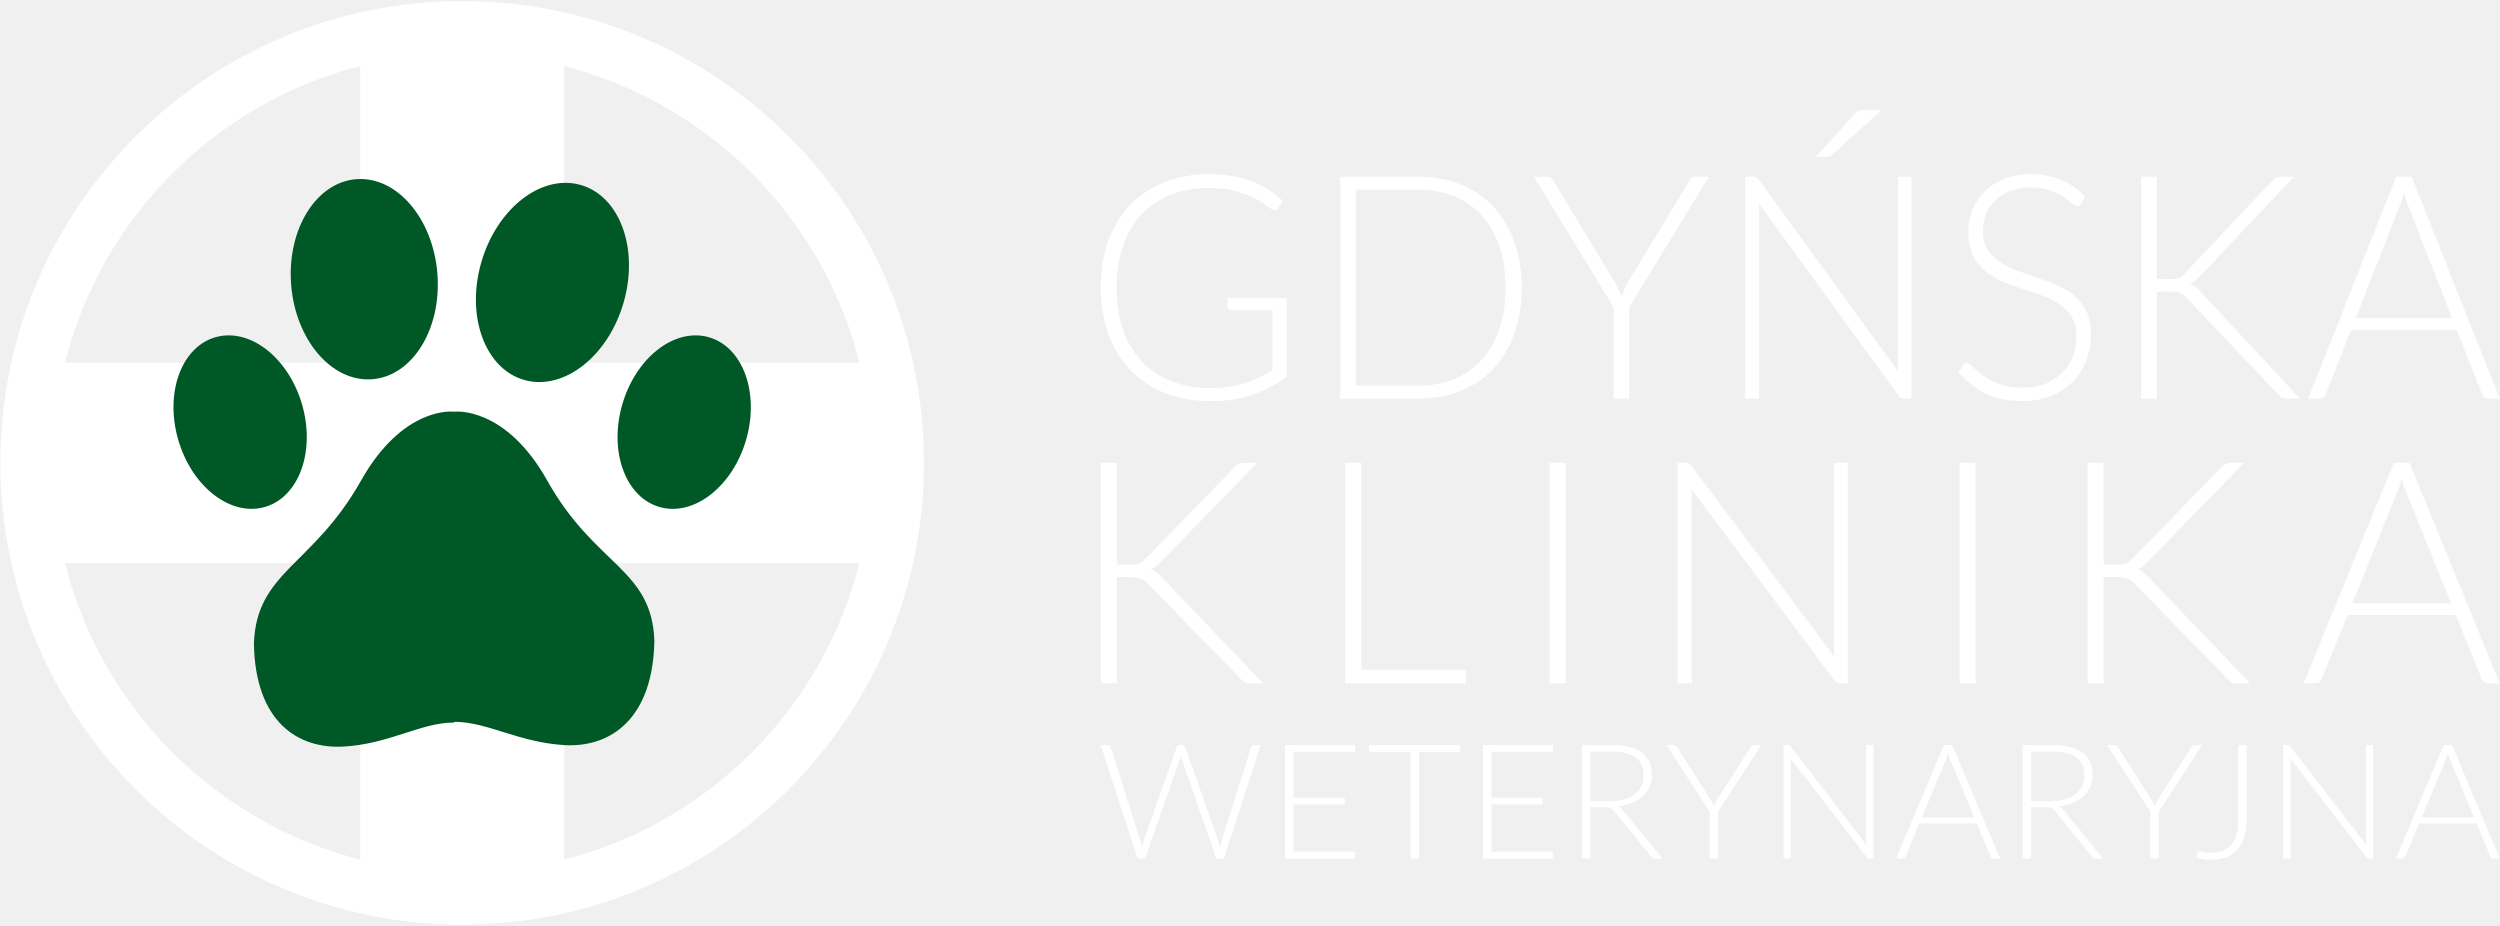
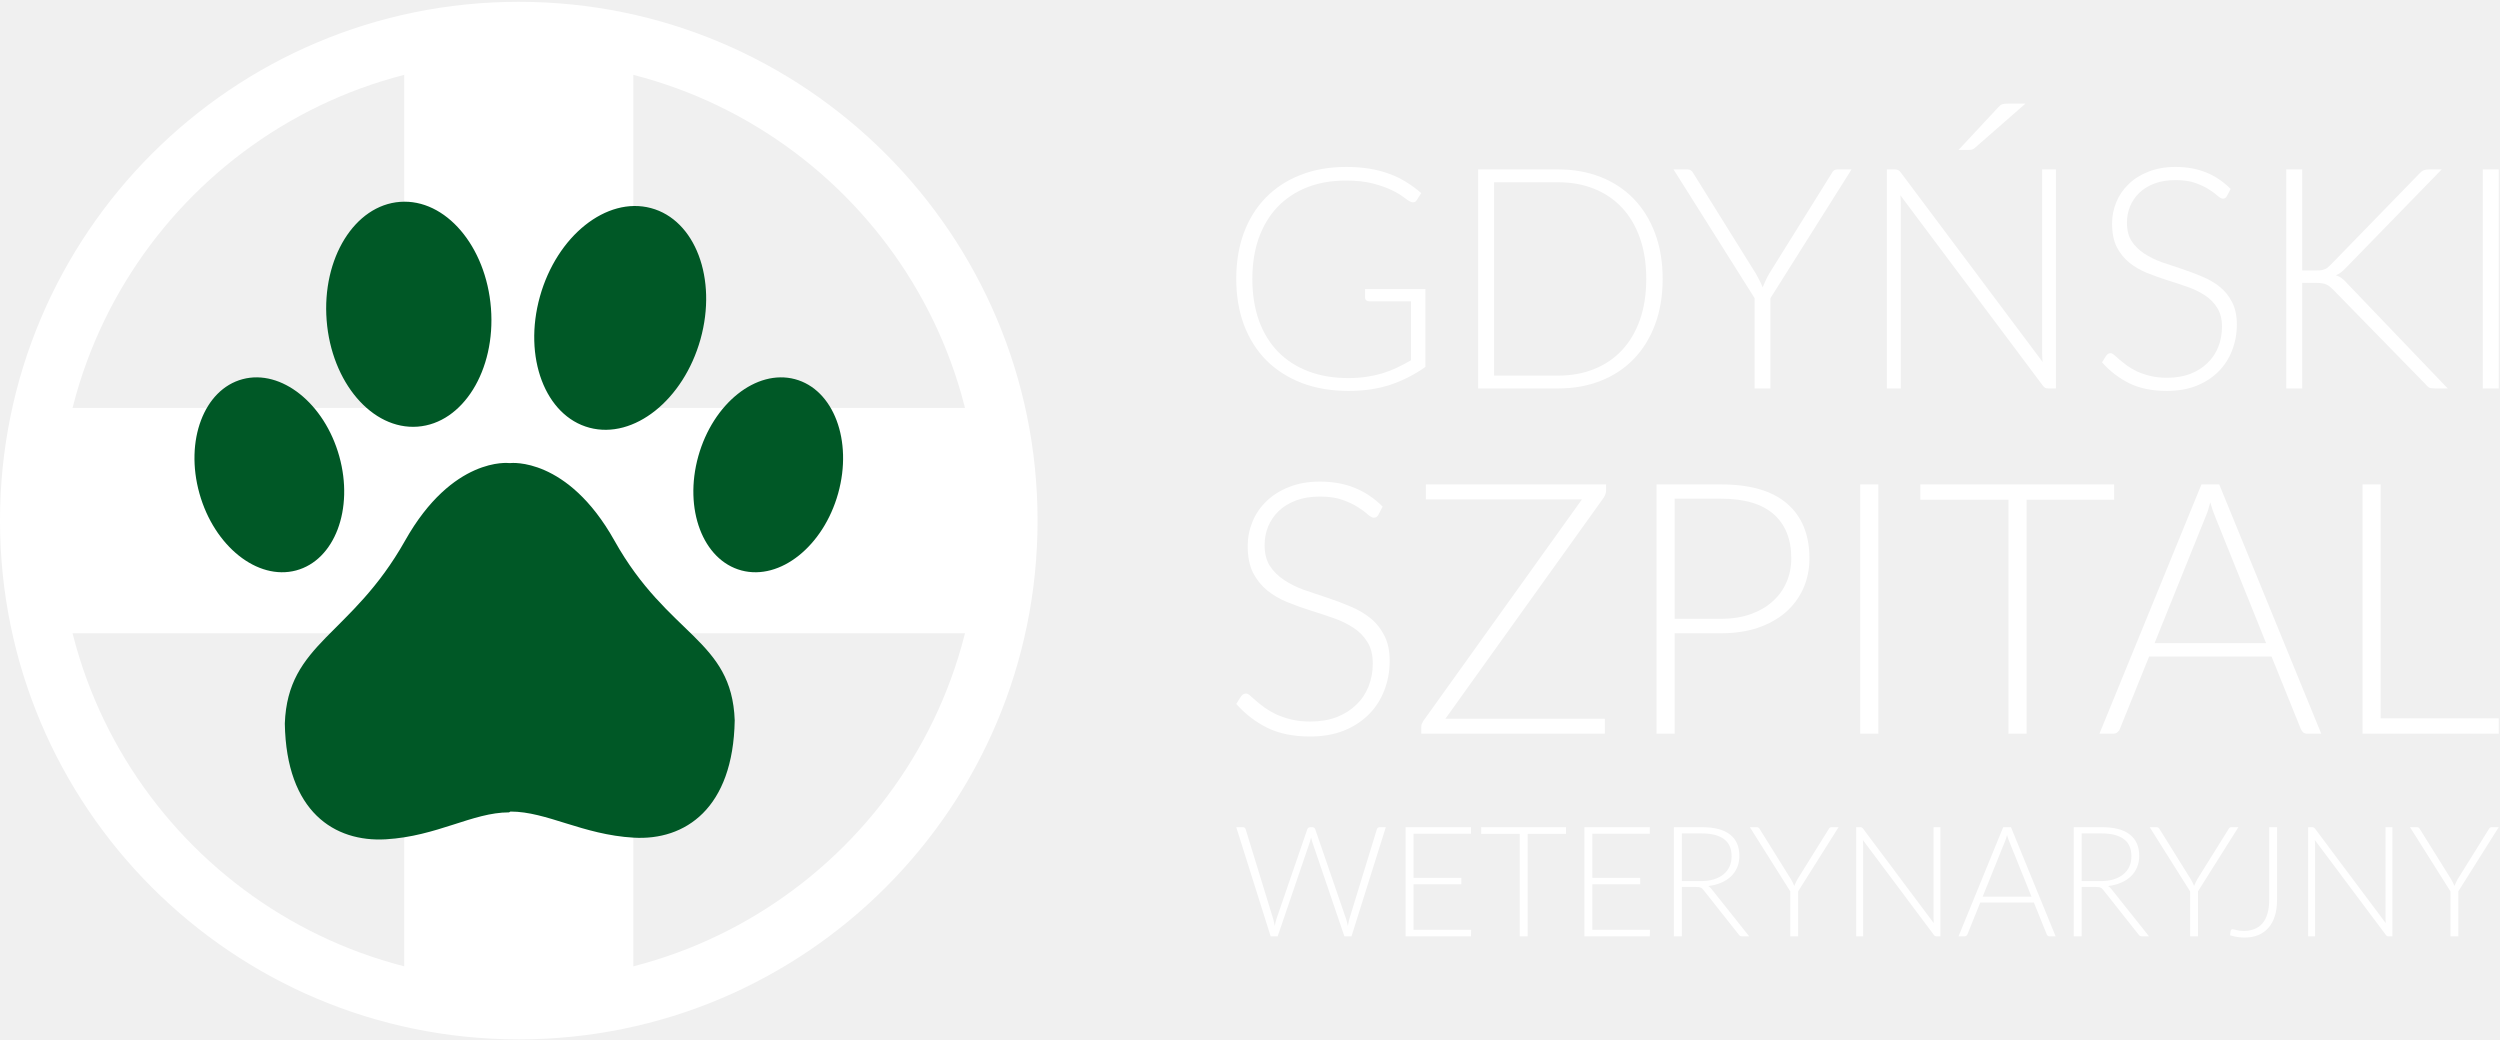
- <svg xmlns="http://www.w3.org/2000/svg" width="1456" height="539" viewBox="0 0 1456 539" fill="none">
-   <path d="M749.428 173.519V219.455C743.162 224.021 736.482 227.522 729.389 229.957C722.295 232.393 714.314 233.61 705.447 233.61C695.516 233.61 686.59 232.058 678.668 228.953C670.747 225.787 663.978 221.342 658.362 215.62C652.806 209.836 648.52 202.865 645.505 194.706C642.549 186.548 641.071 177.477 641.071 167.492C641.071 157.507 642.52 148.466 645.416 140.369C648.372 132.211 652.569 125.27 658.008 119.547C663.505 113.763 670.126 109.319 677.87 106.214C685.614 103.048 694.334 101.465 704.028 101.465C708.817 101.465 713.221 101.8 717.24 102.47C721.319 103.139 725.103 104.144 728.59 105.483C732.078 106.762 735.33 108.375 738.344 110.324C741.359 112.211 744.256 114.403 747.034 116.899L744.551 120.917C743.724 122.378 742.482 122.713 740.827 121.922C739.94 121.556 738.669 120.704 737.014 119.365C735.359 118.025 733.083 116.625 730.187 115.164C727.29 113.703 723.684 112.394 719.369 111.237C715.112 110.08 709.91 109.502 703.762 109.502C695.605 109.502 688.215 110.841 681.594 113.52C675.033 116.199 669.417 120.034 664.747 125.027C660.136 130.019 656.559 136.107 654.017 143.291C651.535 150.475 650.293 158.542 650.293 167.492C650.293 176.564 651.535 184.722 654.017 191.967C656.559 199.212 660.195 205.361 664.924 210.414C669.712 215.467 675.506 219.333 682.304 222.012C689.102 224.691 696.757 226.03 705.27 226.03C708.994 226.03 712.423 225.787 715.556 225.3C718.748 224.813 721.763 224.143 724.6 223.291C727.497 222.377 730.275 221.282 732.935 220.003C735.655 218.664 738.403 217.172 741.182 215.528V180.734H717.152C716.502 180.734 715.94 180.521 715.467 180.095C715.053 179.668 714.846 179.181 714.846 178.634V173.519H749.428Z" fill="white" />
-   <path d="M886.223 167.492C886.223 177.477 884.774 186.457 881.878 194.432C878.981 202.408 874.902 209.196 869.641 214.798C864.38 220.399 858.055 224.691 850.665 227.674C843.335 230.657 835.236 232.149 826.369 232.149H780.526V102.926H826.369C835.236 102.926 843.335 104.418 850.665 107.401C858.055 110.384 864.38 114.677 869.641 120.278C874.902 125.879 878.981 132.667 881.878 140.643C884.774 148.619 886.223 157.568 886.223 167.492ZM876.824 167.492C876.824 158.481 875.612 150.445 873.188 143.383C870.764 136.32 867.336 130.354 862.902 125.483C858.468 120.613 853.148 116.899 846.941 114.342C840.734 111.785 833.877 110.506 826.369 110.506H789.659V224.569H826.369C833.877 224.569 840.734 223.291 846.941 220.734C853.148 218.177 858.468 214.463 862.902 209.592C867.336 204.722 870.764 198.755 873.188 191.693C875.612 184.63 876.824 176.564 876.824 167.492Z" fill="white" />
-   <path d="M948.84 178.907V232.149H939.796V178.907L893.332 102.926H901.312C902.14 102.926 902.82 103.139 903.352 103.566C903.884 103.931 904.327 104.479 904.682 105.209L940.594 164.57C941.362 165.97 942.072 167.34 942.722 168.679C943.372 169.958 943.934 171.236 944.407 172.515C944.88 171.236 945.412 169.958 946.003 168.679C946.594 167.34 947.274 165.97 948.042 164.57L983.954 105.209C984.25 104.54 984.664 103.992 985.196 103.566C985.787 103.139 986.496 102.926 987.324 102.926H995.304L948.84 178.907Z" fill="white" />
-   <path d="M1113.28 102.926V232.149H1109.02C1108.25 232.149 1107.6 232.027 1107.07 231.784C1106.6 231.479 1106.13 230.992 1105.65 230.323L1024.16 118.177C1024.34 120.004 1024.43 121.739 1024.43 123.383V232.149H1016.45V102.926H1020.97C1021.8 102.926 1022.42 103.048 1022.83 103.292C1023.31 103.474 1023.81 103.931 1024.34 104.662L1105.65 216.533C1105.48 214.706 1105.39 212.971 1105.39 211.327V102.926H1113.28ZM1095.81 64.114L1066.73 90.324C1066.19 90.811 1065.66 91.115 1065.13 91.237C1064.6 91.359 1063.98 91.42 1063.27 91.42H1057.5L1080.38 66.123C1081.09 65.271 1081.8 64.723 1082.51 64.479C1083.28 64.236 1084.37 64.114 1085.79 64.114H1095.81Z" fill="white" />
-   <path d="M1212.13 118.634C1211.59 119.669 1210.83 120.186 1209.82 120.186C1209.05 120.186 1208.05 119.639 1206.81 118.543C1205.62 117.386 1204 116.138 1201.93 114.798C1199.86 113.398 1197.26 112.12 1194.13 110.963C1191.05 109.806 1187.24 109.228 1182.69 109.228C1178.14 109.228 1174.12 109.897 1170.63 111.237C1167.2 112.576 1164.3 114.403 1161.94 116.716C1159.63 119.03 1157.86 121.709 1156.62 124.753C1155.44 127.797 1154.84 130.993 1154.84 134.342C1154.84 138.725 1155.73 142.348 1157.5 145.209C1159.34 148.071 1161.73 150.506 1164.69 152.515C1167.64 154.524 1170.98 156.229 1174.71 157.629C1178.49 158.969 1182.36 160.308 1186.32 161.647C1190.28 162.987 1194.13 164.478 1197.85 166.122C1201.63 167.705 1205 169.714 1207.96 172.15C1210.91 174.585 1213.28 177.599 1215.05 181.191C1216.89 184.722 1217.8 189.136 1217.8 194.432C1217.8 199.851 1216.89 204.965 1215.05 209.775C1213.28 214.524 1210.68 218.664 1207.25 222.195C1203.82 225.726 1199.62 228.527 1194.66 230.597C1189.69 232.606 1184.02 233.61 1177.63 233.61C1169.36 233.61 1162.23 232.119 1156.26 229.135C1150.29 226.091 1145.06 221.951 1140.57 216.715L1143.05 212.697C1143.76 211.784 1144.59 211.327 1145.53 211.327C1146.07 211.327 1146.75 211.693 1147.57 212.423C1148.4 213.154 1149.41 214.067 1150.59 215.163C1151.77 216.198 1153.19 217.355 1154.84 218.633C1156.5 219.851 1158.42 221.008 1160.61 222.103C1162.8 223.138 1165.31 224.021 1168.15 224.752C1170.98 225.482 1174.2 225.848 1177.81 225.848C1182.78 225.848 1187.21 225.087 1191.11 223.565C1195.01 221.982 1198.29 219.851 1200.95 217.172C1203.67 214.493 1205.74 211.327 1207.16 207.674C1208.58 203.961 1209.29 200.003 1209.29 195.802C1209.29 191.236 1208.37 187.492 1206.54 184.57C1204.77 181.586 1202.4 179.121 1199.45 177.172C1196.49 175.163 1193.12 173.489 1189.34 172.15C1185.61 170.81 1181.77 169.501 1177.81 168.223C1173.85 166.944 1169.98 165.513 1166.19 163.93C1162.47 162.347 1159.13 160.338 1156.17 157.903C1153.22 155.407 1150.82 152.332 1148.99 148.679C1147.22 144.966 1146.33 140.339 1146.33 134.798C1146.33 130.476 1147.13 126.305 1148.73 122.287C1150.32 118.269 1152.66 114.738 1155.73 111.693C1158.81 108.588 1162.59 106.123 1167.08 104.296C1171.63 102.409 1176.81 101.465 1182.6 101.465C1189.1 101.465 1194.92 102.531 1200.07 104.662C1205.27 106.792 1210 110.05 1214.25 114.433L1212.13 118.634Z" fill="white" />
-   <path d="M1256.14 162.561H1263.58C1264.71 162.561 1265.68 162.53 1266.51 162.469C1267.34 162.347 1268.08 162.165 1268.73 161.921C1269.44 161.678 1270.06 161.343 1270.59 160.917C1271.18 160.43 1271.8 159.851 1272.45 159.182L1323.08 105.575C1323.97 104.54 1324.83 103.84 1325.65 103.474C1326.54 103.109 1327.58 102.926 1328.76 102.926H1336.03L1281.23 160.917C1280.11 162.134 1279.1 163.078 1278.21 163.748C1277.39 164.417 1276.44 164.965 1275.38 165.392C1276.62 165.757 1277.74 166.335 1278.75 167.127C1279.75 167.857 1280.76 168.831 1281.76 170.049L1339.49 232.149H1332.13C1330.59 232.149 1329.47 231.966 1328.76 231.601C1328.11 231.175 1327.46 230.536 1326.81 229.683L1273.78 173.793C1273.13 173.124 1272.51 172.545 1271.92 172.058C1271.39 171.571 1270.77 171.175 1270.06 170.871C1269.41 170.506 1268.61 170.262 1267.66 170.14C1266.78 169.958 1265.62 169.866 1264.2 169.866H1256.14V232.149H1247V102.926H1256.14V162.561Z" fill="white" />
-   <path d="M1428.12 185.209L1402.58 119.913C1401.69 117.782 1400.84 115.225 1400.01 112.241C1399.65 113.703 1399.27 115.103 1398.86 116.442C1398.44 117.721 1398 118.908 1397.53 120.004L1371.99 185.209H1428.12ZM1455.87 232.149H1448.87C1448.04 232.149 1447.36 231.936 1446.83 231.51C1446.3 231.023 1445.88 230.414 1445.59 229.683L1430.87 192.149H1369.24L1354.52 229.683C1354.28 230.353 1353.87 230.931 1353.28 231.418C1352.69 231.906 1351.98 232.149 1351.15 232.149H1344.23L1395.57 102.926H1404.53L1455.87 232.149Z" fill="white" />
-   <path d="M734.214 433.935L712.838 499.991H708.418L688.339 442.665C688.083 441.887 687.859 441.078 687.667 440.237C687.474 441.078 687.25 441.887 686.994 442.665L666.867 499.991H662.496L641.071 433.935H645.154C646.083 433.935 646.676 434.355 646.932 435.196L664.081 489.488C664.433 490.733 664.753 492.149 665.041 493.736C665.202 492.927 665.362 492.18 665.522 491.495C665.682 490.779 665.874 490.11 666.098 489.488L685.313 435.196C685.441 434.853 685.665 434.558 685.985 434.309C686.306 434.06 686.69 433.935 687.138 433.935H688.483C688.932 433.935 689.3 434.06 689.588 434.309C689.876 434.526 690.1 434.822 690.261 435.196L709.475 489.488C709.699 490.079 709.891 490.733 710.052 491.448C710.244 492.164 710.42 492.911 710.58 493.689C710.74 492.911 710.884 492.18 711.012 491.495C711.172 490.779 711.333 490.11 711.493 489.488L728.642 435.196C728.738 434.853 728.946 434.558 729.266 434.309C729.618 434.06 730.019 433.935 730.467 433.935H734.214Z" fill="white" />
-   <path d="M789.273 496.023L789.177 499.991H748.442V433.935H789.177V437.903H753.39V464.606H783.173V468.48H753.39V496.023H789.273Z" fill="white" />
-   <path d="M850.287 437.997H826.413V499.991H821.465V437.997H797.447V433.935H850.287V437.997Z" fill="white" />
-   <path d="M904.482 496.023L904.386 499.991H863.651V433.935H904.386V437.903H868.599V464.606H898.381V468.48H868.599V496.023H904.482Z" fill="white" />
-   <path d="M938.019 466.566C941.029 466.566 943.719 466.224 946.089 465.539C948.491 464.824 950.508 463.812 952.142 462.505C953.807 461.198 955.072 459.626 955.937 457.79C956.801 455.954 957.233 453.884 957.233 451.581C957.233 446.882 955.648 443.396 952.478 441.124C949.339 438.852 944.744 437.716 938.691 437.716H926.25V466.566H938.019ZM968.186 499.991H963.959C963.414 499.991 962.95 499.914 962.566 499.758C962.213 499.571 961.877 499.244 961.557 498.778L939.748 471.982C939.492 471.639 939.22 471.344 938.932 471.095C938.675 470.846 938.371 470.659 938.019 470.534C937.699 470.379 937.298 470.27 936.818 470.208C936.37 470.145 935.809 470.114 935.137 470.114H926.25V499.991H921.302V433.935H938.691C946.505 433.935 952.35 435.413 956.225 438.37C960.132 441.295 962.085 445.606 962.085 451.301C962.085 453.822 961.637 456.125 960.74 458.21C959.843 460.295 958.546 462.132 956.849 463.719C955.184 465.275 953.15 466.551 950.749 467.547C948.379 468.543 945.705 469.212 942.726 469.554C943.495 470.021 944.184 470.643 944.792 471.421L968.186 499.991Z" fill="white" />
-   <path d="M1000.6 472.775V499.991H995.702V472.775L970.531 433.935H974.855C975.303 433.935 975.671 434.044 975.959 434.262C976.248 434.449 976.488 434.729 976.68 435.102L996.135 465.446C996.551 466.162 996.935 466.862 997.288 467.547C997.64 468.2 997.944 468.854 998.2 469.507C998.456 468.854 998.745 468.2 999.065 467.547C999.385 466.862 999.753 466.162 1000.17 465.446L1019.62 435.102C1019.78 434.76 1020.01 434.48 1020.3 434.262C1020.62 434.044 1021 433.935 1021.45 433.935H1025.77L1000.6 472.775Z" fill="white" />
-   <path d="M1091.12 433.935V499.991H1088.82C1088.4 499.991 1088.05 499.929 1087.76 499.805C1087.51 499.649 1087.25 499.4 1086.99 499.058L1042.85 441.731C1042.94 442.665 1042.99 443.552 1042.99 444.392V499.991H1038.67V433.935H1041.12C1041.57 433.935 1041.9 433.997 1042.13 434.122C1042.38 434.215 1042.66 434.449 1042.94 434.822L1086.99 492.009C1086.9 491.075 1086.85 490.188 1086.85 489.348V433.935H1091.12Z" fill="white" />
-   <path d="M1149.77 475.996L1135.93 442.618C1135.45 441.529 1134.99 440.222 1134.54 438.697C1134.35 439.444 1134.14 440.159 1133.91 440.844C1133.69 441.498 1133.45 442.105 1133.19 442.665L1119.36 475.996H1149.77ZM1164.8 499.991H1161.01C1160.56 499.991 1160.19 499.882 1159.9 499.665C1159.61 499.416 1159.39 499.104 1159.23 498.731L1151.25 479.544H1117.87L1109.9 498.731C1109.77 499.073 1109.54 499.369 1109.22 499.618C1108.9 499.867 1108.52 499.991 1108.07 499.991H1104.32L1132.14 433.935H1136.99L1164.8 499.991Z" fill="white" />
-   <path d="M1194.71 466.566C1197.72 466.566 1200.41 466.224 1202.78 465.539C1205.18 464.824 1207.2 463.812 1208.83 462.505C1210.49 461.198 1211.76 459.626 1212.62 457.79C1213.49 455.954 1213.92 453.884 1213.92 451.581C1213.92 446.882 1212.34 443.396 1209.16 441.124C1206.03 438.852 1201.43 437.716 1195.38 437.716H1182.94V466.566H1194.71ZM1224.87 499.991H1220.65C1220.1 499.991 1219.64 499.914 1219.25 499.758C1218.9 499.571 1218.56 499.244 1218.24 498.778L1196.44 471.982C1196.18 471.639 1195.91 471.344 1195.62 471.095C1195.36 470.846 1195.06 470.659 1194.71 470.534C1194.39 470.379 1193.99 470.27 1193.51 470.208C1193.06 470.145 1192.5 470.114 1191.82 470.114H1182.94V499.991H1177.99V433.935H1195.38C1203.19 433.935 1209.04 435.413 1212.91 438.37C1216.82 441.295 1218.77 445.606 1218.77 451.301C1218.77 453.822 1218.32 456.125 1217.43 458.21C1216.53 460.295 1215.23 462.132 1213.54 463.719C1211.87 465.275 1209.84 466.551 1207.44 467.547C1205.07 468.543 1202.39 469.212 1199.41 469.554C1200.18 470.021 1200.87 470.643 1201.48 471.421L1224.87 499.991Z" fill="white" />
-   <path d="M1257.29 472.775V499.991H1252.39V472.775L1227.22 433.935H1231.54C1231.99 433.935 1232.36 434.044 1232.65 434.262C1232.93 434.449 1233.17 434.729 1233.37 435.102L1252.82 465.446C1253.24 466.162 1253.62 466.862 1253.97 467.547C1254.33 468.2 1254.63 468.854 1254.89 469.507C1255.14 468.854 1255.43 468.2 1255.75 467.547C1256.07 466.862 1256.44 466.162 1256.86 465.446L1276.31 435.102C1276.47 434.76 1276.7 434.48 1276.98 434.262C1277.3 434.044 1277.69 433.935 1278.14 433.935H1282.46L1257.29 472.775Z" fill="white" />
-   <path d="M1308.45 477.957C1308.45 481.661 1307.99 484.928 1307.06 487.76C1306.13 490.593 1304.79 492.973 1303.03 494.903C1301.26 496.833 1299.13 498.295 1296.64 499.291C1294.14 500.256 1291.32 500.738 1288.18 500.738C1286.74 500.738 1285.28 500.629 1283.81 500.412C1282.34 500.194 1280.82 499.851 1279.25 499.385C1279.28 498.949 1279.31 498.513 1279.34 498.077C1279.41 497.642 1279.47 497.206 1279.54 496.77C1279.6 496.49 1279.71 496.241 1279.87 496.023C1280.06 495.806 1280.38 495.697 1280.83 495.697C1281.12 495.697 1281.46 495.759 1281.84 495.883C1282.26 495.977 1282.74 496.086 1283.28 496.21C1283.83 496.335 1284.47 496.459 1285.2 496.584C1285.94 496.677 1286.79 496.724 1287.75 496.724C1290.18 496.724 1292.38 496.35 1294.33 495.603C1296.28 494.856 1297.95 493.72 1299.33 492.195C1300.7 490.639 1301.74 488.694 1302.45 486.36C1303.19 483.995 1303.55 481.225 1303.55 478.05V433.935H1308.45V477.957Z" fill="white" />
-   <path d="M1382.2 433.935V499.991H1379.89C1379.47 499.991 1379.12 499.929 1378.83 499.805C1378.58 499.649 1378.32 499.4 1378.06 499.058L1333.92 441.731C1334.01 442.665 1334.06 443.552 1334.06 444.392V499.991H1329.74V433.935H1332.19C1332.64 433.935 1332.97 433.997 1333.2 434.122C1333.45 434.215 1333.73 434.449 1334.01 434.822L1378.06 492.009C1377.97 491.075 1377.92 490.188 1377.92 489.348V433.935H1382.2Z" fill="white" />
-   <path d="M1440.84 475.996L1427 442.618C1426.52 441.529 1426.06 440.222 1425.61 438.697C1425.42 439.444 1425.21 440.159 1424.98 440.844C1424.76 441.498 1424.52 442.105 1424.26 442.665L1410.43 475.996H1440.84ZM1455.87 499.991H1452.08C1451.63 499.991 1451.26 499.882 1450.97 499.665C1450.68 499.416 1450.46 499.104 1450.3 498.731L1442.33 479.544H1408.94L1400.97 498.731C1400.84 499.073 1400.61 499.369 1400.29 499.618C1399.97 499.867 1399.59 499.991 1399.14 499.991H1395.39L1423.21 433.935H1428.06L1455.87 499.991Z" fill="white" />
-   <path d="M650.418 328.827H658.04C659.189 328.827 660.187 328.797 661.034 328.737C661.881 328.616 662.637 328.434 663.303 328.192C664.028 327.95 664.664 327.618 665.208 327.194C665.813 326.71 666.448 326.135 667.114 325.47L718.926 272.206C719.834 271.177 720.711 270.482 721.558 270.119C722.465 269.756 723.524 269.574 724.733 269.574H732.174L676.097 327.194C674.948 328.404 673.919 329.342 673.012 330.007C672.165 330.672 671.197 331.217 670.108 331.64C671.378 332.003 672.528 332.578 673.556 333.364C674.585 334.09 675.613 335.058 676.641 336.268L735.713 397.971H728.182C726.609 397.971 725.459 397.79 724.733 397.427C724.068 397.003 723.403 396.368 722.737 395.521L668.475 339.988C667.809 339.323 667.174 338.748 666.569 338.264C666.025 337.78 665.39 337.387 664.664 337.085C663.998 336.722 663.182 336.48 662.214 336.359C661.306 336.177 660.127 336.087 658.675 336.087H650.418V397.971H641.071V269.574H650.418V328.827Z" fill="white" />
-   <path d="M853.632 390.077V397.971H783.49V269.574H792.837V390.077H853.632Z" fill="white" />
-   <path d="M911.862 397.971H902.516V269.574H911.862V397.971Z" fill="white" />
-   <path d="M1076.15 269.574V397.971H1071.79C1071 397.971 1070.34 397.85 1069.79 397.608C1069.31 397.306 1068.83 396.822 1068.34 396.156L984.951 284.728C985.133 286.543 985.224 288.267 985.224 289.9V397.971H977.057V269.574H981.685C982.532 269.574 983.167 269.695 983.59 269.937C984.074 270.119 984.589 270.572 985.133 271.298L1068.34 382.455C1068.16 380.64 1068.07 378.916 1068.07 377.283V269.574H1076.15Z" fill="white" />
-   <path d="M1150.62 397.971H1141.28V269.574H1150.62V397.971Z" fill="white" />
-   <path d="M1225.16 328.827H1232.78C1233.93 328.827 1234.93 328.797 1235.78 328.737C1236.63 328.616 1237.38 328.434 1238.05 328.192C1238.77 327.95 1239.41 327.618 1239.95 327.194C1240.56 326.71 1241.19 326.135 1241.86 325.47L1293.67 272.206C1294.58 271.177 1295.46 270.482 1296.3 270.119C1297.21 269.756 1298.27 269.574 1299.48 269.574H1306.92L1250.84 327.194C1249.69 328.404 1248.66 329.342 1247.76 330.007C1246.91 330.672 1245.94 331.217 1244.85 331.64C1246.12 332.003 1247.27 332.578 1248.3 333.364C1249.33 334.09 1250.36 335.058 1251.39 336.268L1310.46 397.971H1302.93C1301.35 397.971 1300.2 397.79 1299.48 397.427C1298.81 397.003 1298.15 396.368 1297.48 395.521L1243.22 339.988C1242.55 339.323 1241.92 338.748 1241.31 338.264C1240.77 337.78 1240.13 337.387 1239.41 337.085C1238.74 336.722 1237.93 336.48 1236.96 336.359C1236.05 336.177 1234.87 336.087 1233.42 336.087H1225.16V397.971H1215.82V269.574H1225.16V328.827Z" fill="white" />
-   <path d="M1427.47 351.331L1401.34 286.452C1400.43 284.335 1399.55 281.794 1398.71 278.83C1398.34 280.282 1397.95 281.673 1397.53 283.004C1397.1 284.274 1396.65 285.454 1396.16 286.543L1370.03 351.331H1427.47ZM1455.87 397.971H1448.7C1447.86 397.971 1447.16 397.76 1446.62 397.336C1446.07 396.852 1445.65 396.247 1445.35 395.521L1430.28 358.227H1367.22L1352.16 395.521C1351.91 396.187 1351.49 396.761 1350.89 397.245C1350.28 397.729 1349.55 397.971 1348.71 397.971H1341.63L1394.17 269.574H1403.33L1455.87 397.971Z" fill="white" />
-   <path fill-rule="evenodd" clip-rule="evenodd" d="M269.165 538.511C417.695 538.511 538.102 418.104 538.102 269.574C538.102 121.045 417.695 0.637 269.165 0.637C120.636 0.637 0.229 121.045 0.229 269.574C0.229 418.104 120.636 538.511 269.165 538.511ZM269.165 508.101C400.9 508.101 507.692 401.309 507.692 269.574C507.692 137.84 400.9 31.048 269.165 31.048C137.431 31.048 30.639 137.84 30.639 269.574C30.639 401.309 137.431 508.101 269.165 508.101Z" fill="white" />
-   <path d="M528.869 327.975V211.174H328.558L328.558 14.211L209.773 14.211L209.773 211.174H9.462V327.975H209.773L209.773 524.938H328.558L328.558 327.975H528.869Z" fill="white" />
-   <path d="M381.106 373.108C380.34 418.912 355.321 435.485 328.765 433.949C302.209 432.42 283.738 420.407 264.877 420.407L264.104 420.828C245.243 420.828 226.773 433.263 200.217 434.792C173.659 436.321 148.642 420.583 147.876 374.779C149.416 332.725 182.255 329.633 210.226 279.954C234.855 236.209 264.106 239.749 264.106 239.749H264.877C264.877 239.749 294.38 236.399 318.758 279.954C346.595 329.701 379.566 331.052 381.106 373.108ZM216.68 220.877C240.202 219.137 257.244 191.64 254.743 159.459C252.242 127.28 231.145 102.603 207.623 104.343C184.101 106.083 167.059 133.581 169.56 165.76C172.061 197.94 193.157 222.617 216.68 220.877ZM305.834 221.436C328.821 227.549 354.579 207.013 363.365 175.568C372.15 144.122 360.638 113.675 337.652 107.562C314.665 101.448 288.906 121.984 280.121 153.429C271.336 184.874 282.847 215.323 305.834 221.436ZM412.331 196.258C392.314 190.934 369.883 208.816 362.232 236.2C354.581 263.584 364.606 290.097 384.624 295.421C404.642 300.744 427.072 282.862 434.723 255.478C442.375 228.096 432.35 201.582 412.331 196.258ZM176.098 236.198C168.447 208.816 146.017 190.933 125.999 196.256C105.981 201.58 95.956 228.094 103.607 255.477C111.258 282.859 133.689 300.742 153.707 295.419C173.724 290.096 183.749 263.582 176.098 236.198Z" fill="#005826" />
+ <svg xmlns="http://www.w3.org/2000/svg" width="1296" height="539" viewBox="0 0 1296 539" fill="none">
+   <path fill-rule="evenodd" clip-rule="evenodd" d="M268.937 538.814C417.466 538.814 537.874 418.407 537.874 269.877C537.874 121.348 417.466 0.94 268.937 0.94C120.407 0.94 0 121.348 0 269.877C0 418.407 120.407 538.814 268.937 538.814ZM268.937 508.404C400.671 508.404 507.463 401.612 507.463 269.877C507.463 138.143 400.671 31.351 268.937 31.351C137.202 31.351 30.41 138.143 30.41 269.877C30.41 401.612 137.202 508.404 268.937 508.404Z" fill="white" />
+   <path d="M528.64 328.278V211.477H328.33L328.33 14.514L209.544 14.514L209.544 211.477H9.233V328.278H209.544L209.544 525.241H328.33L328.33 328.278H528.64Z" fill="white" />
+   <path d="M380.877 373.41C380.112 419.215 355.093 435.788 328.537 434.252C301.98 432.723 283.51 420.71 264.649 420.71L263.876 421.131C245.015 421.131 226.545 433.566 199.988 435.095C173.431 436.624 148.413 420.886 147.648 375.082C149.187 333.028 182.027 329.936 209.998 280.257C234.627 236.512 263.877 240.052 263.877 240.052H264.649C264.649 240.052 294.152 236.702 318.529 280.257C346.366 330.004 379.338 331.355 380.877 373.41ZM216.451 221.18C239.974 219.44 257.016 191.943 254.515 159.762C252.014 127.583 230.917 102.906 207.395 104.646C183.872 106.386 166.83 133.884 169.331 166.063C171.832 198.243 192.928 222.92 216.451 221.18ZM305.605 221.739C328.592 227.852 354.351 207.316 363.136 175.871C371.921 144.425 360.409 113.978 337.423 107.865C314.436 101.751 288.678 122.287 279.893 153.732C271.107 185.177 282.618 215.626 305.605 221.739ZM412.103 196.561C392.085 191.237 369.654 209.119 362.003 236.503C354.353 263.887 364.378 290.4 384.395 295.724C404.413 301.047 426.844 283.165 434.495 255.781C442.146 228.399 432.121 201.885 412.103 196.561ZM175.87 236.501C168.218 209.119 145.789 191.236 125.771 196.559C105.753 201.883 95.727 228.397 103.378 255.78C111.03 283.162 133.46 301.045 153.478 295.722C173.495 290.399 183.52 263.884 175.87 236.501Z" fill="#005826" />
+   <path d="M714.571 266.829C714.023 267.864 713.232 268.382 712.197 268.382C711.405 268.382 710.37 267.834 709.092 266.738C707.874 265.581 706.2 264.333 704.069 262.993C701.938 261.593 699.259 260.315 696.033 259.158C692.867 258.001 688.94 257.423 684.252 257.423C679.564 257.423 675.424 258.092 671.832 259.432C668.301 260.771 665.317 262.598 662.882 264.911C660.508 267.225 658.681 269.904 657.403 272.948C656.185 275.992 655.576 279.188 655.576 282.537C655.576 286.92 656.489 290.543 658.316 293.404C660.203 296.266 662.669 298.701 665.713 300.71C668.757 302.719 672.197 304.424 676.033 305.824C679.929 307.164 683.917 308.503 687.996 309.843C692.075 311.182 696.033 312.674 699.868 314.317C703.765 315.9 707.235 317.909 710.279 320.345C713.323 322.78 715.759 325.794 717.585 329.386C719.472 332.917 720.416 337.331 720.416 342.628C720.416 348.046 719.472 353.16 717.585 357.97C715.759 362.719 713.08 366.859 709.549 370.39C706.017 373.921 701.695 376.722 696.581 378.792C691.466 380.801 685.622 381.806 679.046 381.806C670.523 381.806 663.186 380.314 657.037 377.331C650.888 374.287 645.5 370.147 640.873 364.911L643.43 360.893C644.161 359.979 645.013 359.523 645.987 359.523C646.535 359.523 647.235 359.888 648.088 360.619C648.94 361.349 649.975 362.262 651.193 363.358C652.41 364.393 653.871 365.55 655.576 366.829C657.281 368.046 659.26 369.203 661.512 370.299C663.765 371.334 666.352 372.217 669.275 372.947C672.197 373.678 675.515 374.043 679.229 374.043C684.343 374.043 688.909 373.282 692.928 371.76C696.946 370.177 700.325 368.046 703.065 365.367C705.865 362.689 707.996 359.523 709.457 355.87C710.918 352.156 711.649 348.199 711.649 343.998C711.649 339.431 710.705 335.687 708.818 332.765C706.991 329.782 704.556 327.316 701.512 325.368C698.468 323.358 694.998 321.684 691.101 320.345C687.266 319.005 683.308 317.696 679.229 316.418C675.15 315.139 671.162 313.709 667.266 312.126C663.43 310.543 659.99 308.534 656.946 306.098C653.902 303.602 651.436 300.528 649.549 296.875C647.722 293.161 646.809 288.534 646.809 282.993C646.809 278.671 647.631 274.5 649.275 270.482C650.919 266.464 653.324 262.933 656.489 259.888C659.655 256.783 663.552 254.318 668.179 252.491C672.867 250.604 678.194 249.66 684.161 249.66C690.858 249.66 696.855 250.726 702.151 252.856C707.509 254.987 712.38 258.245 716.763 262.628L714.571 266.829Z" fill="white" />
+   <path d="M832.59 254.318C832.59 255.474 832.164 256.723 831.312 258.062L749.303 372.582H831.951V380.345H736.792V376.966C736.792 376.296 736.883 375.717 737.066 375.23C737.309 374.682 737.583 374.165 737.887 373.678L820.079 258.884H739.166V251.121H832.59V254.318Z" fill="white" />
+   <path d="M892.162 320.801C897.824 320.801 902.908 320.01 907.413 318.427C911.918 316.844 915.723 314.652 918.828 311.852C921.994 309.051 924.399 305.763 926.043 301.989C927.748 298.153 928.6 293.983 928.6 289.477C928.6 279.553 925.556 271.913 919.468 266.555C913.379 261.197 904.278 258.519 892.162 258.519H868.144V320.801H892.162ZM892.162 251.121C907.322 251.121 918.737 254.439 926.408 261.076C934.14 267.712 938.006 277.179 938.006 289.477C938.006 295.139 936.941 300.345 934.81 305.094C932.679 309.843 929.635 313.952 925.678 317.422C921.72 320.832 916.911 323.511 911.249 325.459C905.587 327.346 899.224 328.29 892.162 328.29H868.144V380.345H858.737V251.121H892.162Z" fill="white" />
+   <path d="M973.737 380.345H964.331V251.121H973.737V380.345Z" fill="white" />
+   <path d="M1095.97 259.067H1050.58V380.345H1041.18V259.067H995.516V251.121H1095.97V259.067Z" fill="white" />
+   <path d="M1174.74 333.404L1148.44 268.108C1147.53 265.977 1146.64 263.42 1145.79 260.436C1145.43 261.898 1145.03 263.298 1144.61 264.637C1144.18 265.916 1143.72 267.103 1143.24 268.199L1116.93 333.404H1174.74ZM1203.33 380.345H1196.11C1195.26 380.345 1194.56 380.131 1194.01 379.705C1193.46 379.218 1193.04 378.609 1192.73 377.879L1177.57 340.345H1114.1L1098.94 377.879C1098.7 378.548 1098.27 379.127 1097.66 379.614C1097.06 380.101 1096.33 380.345 1095.47 380.345H1088.35L1141.23 251.121H1150.45L1203.33 380.345Z" fill="white" />
+   <path d="M1295.34 372.399V380.345H1224.75V251.121H1234.15V372.399H1295.34Z" fill="white" />
+   <path d="M738.931 149.855V190.218C733.261 194.23 727.216 197.306 720.796 199.446C714.377 201.586 707.155 202.656 699.13 202.656C690.143 202.656 682.065 201.292 674.897 198.563C667.728 195.782 661.603 191.876 656.521 186.848C651.492 181.766 647.614 175.64 644.885 168.472C642.21 161.303 640.873 153.332 640.873 144.559C640.873 135.786 642.184 127.842 644.805 120.727C647.48 113.558 651.278 107.459 656.2 102.431C661.175 97.349 667.166 93.444 674.174 90.715C681.182 87.933 689.073 86.543 697.846 86.543C702.18 86.543 706.165 86.837 709.803 87.425C713.494 88.014 716.918 88.896 720.074 90.073C723.23 91.197 726.173 92.614 728.901 94.326C731.629 95.985 734.25 97.91 736.765 100.104L734.518 103.635C733.769 104.918 732.646 105.213 731.148 104.517C730.345 104.196 729.195 103.447 727.697 102.27C726.199 101.093 724.14 99.863 721.518 98.579C718.897 97.295 715.634 96.145 711.729 95.129C707.877 94.112 703.169 93.604 697.606 93.604C690.223 93.604 683.536 94.781 677.545 97.135C671.607 99.489 666.524 102.859 662.298 107.246C658.126 111.632 654.889 116.982 652.589 123.294C650.342 129.607 649.218 136.695 649.218 144.559C649.218 152.53 650.342 159.698 652.589 166.064C654.889 172.431 658.179 177.834 662.459 182.274C666.792 186.714 672.035 190.111 678.187 192.465C684.339 194.819 691.266 195.996 698.97 195.996C702.34 195.996 705.443 195.782 708.278 195.354C711.167 194.926 713.895 194.337 716.463 193.588C719.084 192.786 721.599 191.823 724.006 190.699C726.467 189.523 728.954 188.212 731.469 186.767V156.194H709.723C709.134 156.194 708.626 156.007 708.198 155.633C707.823 155.258 707.636 154.83 707.636 154.349V149.855H738.931Z" fill="white" />
+   <path d="M861.922 144.559C861.922 153.332 860.611 161.223 857.99 168.231C855.369 175.239 851.677 181.204 846.916 186.126C842.155 191.047 836.431 194.819 829.744 197.44C823.11 200.061 815.781 201.372 807.757 201.372H766.271V87.826H807.757C815.781 87.826 823.11 89.137 829.744 91.758C836.431 94.38 842.155 98.151 846.916 103.073C851.677 107.994 855.369 113.959 857.99 120.967C860.611 127.975 861.922 135.839 861.922 144.559ZM853.416 144.559C853.416 136.642 852.319 129.58 850.126 123.375C847.933 117.169 844.83 111.926 840.818 107.647C836.805 103.367 831.991 100.104 826.374 97.857C820.757 95.61 814.551 94.487 807.757 94.487H774.536V194.712H807.757C814.551 194.712 820.757 193.588 826.374 191.341C831.991 189.095 836.805 185.831 840.818 181.552C844.83 177.272 847.933 172.029 850.126 165.824C852.319 159.618 853.416 152.53 853.416 144.559Z" fill="white" />
+   <path d="M917.786 154.59V201.372H909.601V154.59L867.553 87.826H874.775C875.524 87.826 876.139 88.014 876.62 88.388C877.102 88.709 877.503 89.191 877.824 89.832L910.323 141.991C911.018 143.222 911.66 144.425 912.249 145.602C912.837 146.726 913.345 147.849 913.773 148.972C914.201 147.849 914.683 146.726 915.218 145.602C915.753 144.425 916.368 143.222 917.063 141.991L949.562 89.832C949.83 89.244 950.204 88.763 950.686 88.388C951.221 88.014 951.863 87.826 952.612 87.826H959.834L917.786 154.59Z" fill="white" />
+   <path d="M1065.79 87.826V201.372H1061.94C1061.24 201.372 1060.66 201.265 1060.18 201.051C1059.75 200.783 1059.32 200.355 1058.89 199.767L985.147 101.227C985.307 102.832 985.388 104.357 985.388 105.801V201.372H978.166V87.826H982.258C983.007 87.826 983.569 87.933 983.943 88.147C984.371 88.308 984.826 88.709 985.307 89.351L1058.89 187.65C1058.73 186.045 1058.65 184.521 1058.65 183.076V87.826H1065.79ZM1049.98 53.723L1023.66 76.753C1023.18 77.181 1022.7 77.448 1022.22 77.555C1021.74 77.662 1021.18 77.716 1020.53 77.716H1015.32L1036.02 55.488C1036.66 54.739 1037.31 54.258 1037.95 54.044C1038.64 53.83 1039.63 53.723 1040.92 53.723H1049.98Z" fill="white" />
+   <path d="M1154.44 101.628C1153.96 102.538 1153.27 102.993 1152.36 102.993C1151.66 102.993 1150.75 102.511 1149.63 101.548C1148.56 100.532 1147.09 99.435 1145.22 98.258C1143.34 97.028 1140.99 95.904 1138.15 94.888C1135.37 93.871 1131.92 93.363 1127.8 93.363C1123.68 93.363 1120.05 93.952 1116.89 95.129C1113.79 96.306 1111.16 97.91 1109.02 99.943C1106.94 101.976 1105.33 104.33 1104.21 107.005C1103.14 109.68 1102.61 112.488 1102.61 115.43C1102.61 119.282 1103.41 122.465 1105.01 124.979C1106.67 127.494 1108.84 129.634 1111.51 131.399C1114.19 133.164 1117.21 134.662 1120.58 135.893C1124 137.07 1127.51 138.247 1131.09 139.423C1134.68 140.6 1138.15 141.911 1141.52 143.355C1144.95 144.746 1148 146.512 1150.67 148.652C1153.35 150.791 1155.49 153.439 1157.09 156.596C1158.75 159.698 1159.58 163.577 1159.58 168.231C1159.58 172.992 1158.75 177.486 1157.09 181.712C1155.49 185.885 1153.13 189.523 1150.03 192.625C1146.93 195.728 1143.13 198.189 1138.64 200.008C1134.14 201.773 1129.01 202.656 1123.23 202.656C1115.74 202.656 1109.29 201.345 1103.89 198.724C1098.49 196.049 1093.75 192.411 1089.69 187.811L1091.93 184.28C1092.57 183.477 1093.32 183.076 1094.18 183.076C1094.66 183.076 1095.28 183.397 1096.03 184.039C1096.77 184.681 1097.68 185.484 1098.75 186.446C1099.82 187.356 1101.11 188.372 1102.61 189.496C1104.1 190.566 1105.84 191.582 1107.82 192.545C1109.8 193.454 1112.07 194.23 1114.64 194.872C1117.21 195.514 1120.13 195.835 1123.39 195.835C1127.88 195.835 1131.89 195.166 1135.43 193.829C1138.96 192.438 1141.93 190.566 1144.33 188.212C1146.79 185.858 1148.67 183.076 1149.95 179.866C1151.23 176.603 1151.88 173.126 1151.88 169.435C1151.88 165.423 1151.05 162.133 1149.39 159.565C1147.78 156.943 1145.64 154.777 1142.97 153.065C1140.29 151.3 1137.24 149.828 1133.82 148.652C1130.45 147.475 1126.97 146.324 1123.39 145.201C1119.8 144.078 1116.3 142.82 1112.88 141.43C1109.51 140.039 1106.48 138.273 1103.81 136.133C1101.13 133.94 1098.97 131.239 1097.31 128.029C1095.7 124.765 1094.9 120.7 1094.9 115.832C1094.9 112.033 1095.62 108.369 1097.07 104.838C1098.51 101.307 1100.63 98.205 1103.41 95.53C1106.19 92.802 1109.61 90.635 1113.68 89.03C1117.8 87.372 1122.48 86.543 1127.72 86.543C1133.61 86.543 1138.88 87.479 1143.53 89.351C1148.24 91.223 1152.52 94.085 1156.37 97.937L1154.44 101.628Z" fill="white" />
+   <path d="M1193.47 140.226H1200.21C1201.22 140.226 1202.11 140.199 1202.86 140.146C1203.6 140.039 1204.27 139.878 1204.86 139.664C1205.5 139.45 1206.07 139.156 1206.55 138.781C1207.08 138.353 1207.64 137.845 1208.23 137.257L1254.05 90.153C1254.85 89.244 1255.63 88.629 1256.38 88.308C1257.18 87.987 1258.12 87.826 1259.19 87.826H1265.77L1216.18 138.781C1215.16 139.851 1214.25 140.681 1213.45 141.269C1212.7 141.857 1211.84 142.339 1210.88 142.713C1212 143.034 1213.02 143.543 1213.93 144.238C1214.84 144.88 1215.75 145.736 1216.66 146.806L1268.9 201.372H1262.24C1260.85 201.372 1259.83 201.211 1259.19 200.89C1258.6 200.516 1258.01 199.954 1257.42 199.205L1209.44 150.096C1208.85 149.507 1208.29 148.999 1207.75 148.571C1207.27 148.143 1206.71 147.796 1206.07 147.528C1205.48 147.207 1204.75 146.993 1203.9 146.886C1203.1 146.726 1202.05 146.645 1200.77 146.645H1193.47V201.372H1185.2V87.826H1193.47V140.226Z" fill="white" />
+   <path d="M1295.34 201.372H1287.07V87.826H1295.34V201.372Z" fill="white" />
+   <path d="M718.407 428.811L700.613 485.392H696.934L680.22 436.288C680.007 435.622 679.82 434.928 679.66 434.209C679.5 434.928 679.313 435.622 679.1 436.288L662.346 485.392H658.707L640.873 428.811H644.272C645.045 428.811 645.538 429.17 645.751 429.89L660.027 476.395C660.32 477.461 660.586 478.674 660.826 480.033C660.96 479.34 661.093 478.7 661.226 478.114C661.36 477.501 661.519 476.928 661.706 476.395L677.701 429.89C677.807 429.597 677.994 429.344 678.261 429.13C678.527 428.917 678.847 428.811 679.22 428.811H680.34C680.713 428.811 681.02 428.917 681.26 429.13C681.499 429.317 681.686 429.57 681.819 429.89L697.814 476.395C698.001 476.901 698.161 477.461 698.294 478.074C698.454 478.687 698.6 479.327 698.734 479.993C698.867 479.327 698.987 478.7 699.094 478.114C699.227 477.501 699.36 476.928 699.493 476.395L713.769 429.89C713.849 429.597 714.022 429.344 714.288 429.13C714.582 428.917 714.915 428.811 715.288 428.811H718.407Z" fill="white" />
+   <path d="M762.64 481.993L762.56 485.392H728.652V428.811H762.56V432.209H732.77V455.082H757.562V458.401H732.77V481.993H762.64Z" fill="white" />
+   <path d="M811.83 432.289H791.957V485.392H787.838V432.289H767.845V428.811H811.83V432.289Z" fill="white" />
+   <path d="M855.344 481.993L855.264 485.392H821.355V428.811H855.264V432.209H825.474V455.082H850.265V458.401H825.474V481.993H855.344Z" fill="white" />
+   <path d="M881.661 456.761C884.167 456.761 886.406 456.468 888.379 455.881C890.378 455.268 892.058 454.402 893.417 453.282C894.803 452.163 895.856 450.817 896.576 449.244C897.296 447.671 897.656 445.898 897.656 443.925C897.656 439.9 896.336 436.914 893.697 434.968C891.085 433.022 887.259 432.049 882.221 432.049H871.864V456.761H881.661ZM906.773 485.392H903.254C902.801 485.392 902.414 485.325 902.094 485.192C901.801 485.032 901.521 484.752 901.255 484.352L883.101 461.4C882.887 461.106 882.661 460.853 882.421 460.64C882.208 460.427 881.954 460.267 881.661 460.16C881.395 460.027 881.061 459.933 880.661 459.88C880.288 459.827 879.822 459.8 879.262 459.8H871.864V485.392H867.746V428.811H882.221C888.725 428.811 893.59 430.077 896.816 432.609C900.068 435.115 901.694 438.807 901.694 443.686C901.694 445.845 901.321 447.818 900.575 449.604C899.828 451.39 898.749 452.962 897.336 454.322C895.95 455.655 894.257 456.748 892.258 457.601C890.285 458.454 888.059 459.027 885.58 459.32C886.22 459.72 886.793 460.253 887.299 460.92L906.773 485.392Z" fill="white" />
+   <path d="M932.157 462.079V485.392H928.079V462.079L907.126 428.811H910.724C911.098 428.811 911.404 428.904 911.644 429.09C911.884 429.25 912.084 429.49 912.244 429.81L928.439 455.802C928.785 456.415 929.105 457.014 929.398 457.601C929.691 458.161 929.945 458.721 930.158 459.28C930.371 458.721 930.611 458.161 930.878 457.601C931.144 457.014 931.451 456.415 931.797 455.802L947.992 429.81C948.125 429.517 948.312 429.277 948.552 429.09C948.818 428.904 949.138 428.811 949.511 428.811H953.11L932.157 462.079Z" fill="white" />
+   <path d="M1005.91 428.811V485.392H1003.99C1003.64 485.392 1003.35 485.338 1003.11 485.232C1002.9 485.098 1002.69 484.885 1002.47 484.592L965.724 435.488C965.804 436.288 965.844 437.048 965.844 437.768V485.392H962.245V428.811H964.285C964.658 428.811 964.938 428.864 965.124 428.97C965.338 429.05 965.564 429.25 965.804 429.57L1002.47 478.554C1002.39 477.754 1002.35 476.994 1002.35 476.275V428.811H1005.91Z" fill="white" />
+   <path d="M1053.13 464.838L1041.61 436.248C1041.21 435.315 1040.82 434.195 1040.45 432.889C1040.29 433.529 1040.12 434.142 1039.93 434.729C1039.74 435.288 1039.54 435.808 1039.33 436.288L1027.81 464.838H1053.13ZM1065.64 485.392H1062.48C1062.11 485.392 1061.8 485.298 1061.56 485.112C1061.32 484.898 1061.14 484.632 1061 484.312L1054.37 467.877H1026.57L1019.94 484.312C1019.83 484.605 1019.64 484.858 1019.38 485.072C1019.11 485.285 1018.79 485.392 1018.42 485.392H1015.3L1038.45 428.811H1042.49L1065.64 485.392Z" fill="white" />
+   <path d="M1088.94 456.761C1091.44 456.761 1093.68 456.468 1095.65 455.881C1097.65 455.268 1099.33 454.402 1100.69 453.282C1102.08 452.163 1103.13 450.817 1103.85 449.244C1104.57 447.671 1104.93 445.898 1104.93 443.925C1104.93 439.9 1103.61 436.914 1100.97 434.968C1098.36 433.022 1094.53 432.049 1089.5 432.049H1079.14V456.761H1088.94ZM1114.05 485.392H1110.53C1110.07 485.392 1109.69 485.325 1109.37 485.192C1109.08 485.032 1108.8 484.752 1108.53 484.352L1090.37 461.4C1090.16 461.106 1089.94 460.853 1089.7 460.64C1089.48 460.427 1089.23 460.267 1088.94 460.16C1088.67 460.027 1088.34 459.933 1087.94 459.88C1087.56 459.827 1087.1 459.8 1086.54 459.8H1079.14V485.392H1075.02V428.811H1089.5C1096 428.811 1100.86 430.077 1104.09 432.609C1107.34 435.115 1108.97 438.807 1108.97 443.686C1108.97 445.845 1108.6 447.818 1107.85 449.604C1107.1 451.39 1106.02 452.962 1104.61 454.322C1103.22 455.655 1101.53 456.748 1099.53 457.601C1097.56 458.454 1095.33 459.027 1092.85 459.32C1093.49 459.72 1094.07 460.253 1094.57 460.92L1114.05 485.392Z" fill="white" />
+   <path d="M1139.43 462.079V485.392H1135.35V462.079L1114.4 428.811H1118C1118.37 428.811 1118.68 428.904 1118.92 429.09C1119.16 429.25 1119.36 429.49 1119.52 429.81L1135.71 455.802C1136.06 456.415 1136.38 457.014 1136.67 457.601C1136.97 458.161 1137.22 458.721 1137.43 459.28C1137.65 458.721 1137.89 458.161 1138.15 457.601C1138.42 457.014 1138.73 456.415 1139.07 455.802L1155.27 429.81C1155.4 429.517 1155.59 429.277 1155.83 429.09C1156.09 428.904 1156.41 428.811 1156.79 428.811H1160.38L1139.43 462.079Z" fill="white" />
+   <path d="M1180.42 466.518C1180.42 469.69 1180.04 472.489 1179.26 474.915C1178.49 477.341 1177.37 479.38 1175.9 481.033C1174.44 482.686 1172.66 483.939 1170.59 484.792C1168.51 485.618 1166.16 486.031 1163.55 486.031C1162.35 486.031 1161.14 485.938 1159.91 485.751C1158.68 485.565 1157.42 485.272 1156.11 484.872C1156.14 484.499 1156.16 484.125 1156.19 483.752C1156.24 483.379 1156.3 483.006 1156.35 482.633C1156.4 482.393 1156.5 482.179 1156.63 481.993C1156.79 481.806 1157.06 481.713 1157.43 481.713C1157.67 481.713 1157.95 481.766 1158.27 481.873C1158.62 481.953 1159.02 482.046 1159.47 482.153C1159.92 482.259 1160.46 482.366 1161.07 482.473C1161.68 482.553 1162.39 482.593 1163.19 482.593C1165.21 482.593 1167.04 482.273 1168.67 481.633C1170.29 480.993 1171.68 480.02 1172.82 478.714C1173.97 477.381 1174.84 475.715 1175.42 473.715C1176.04 471.69 1176.34 469.317 1176.34 466.598V428.811H1180.42V466.518Z" fill="white" />
+   <path d="M1240.21 428.811V485.392H1238.29C1237.94 485.392 1237.65 485.338 1237.41 485.232C1237.19 485.098 1236.98 484.885 1236.77 484.592L1200.02 435.488C1200.1 436.288 1200.14 437.048 1200.14 437.768V485.392H1196.54V428.811H1198.58C1198.95 428.811 1199.23 428.864 1199.42 428.97C1199.63 429.05 1199.86 429.25 1200.1 429.57L1236.77 478.554C1236.69 477.754 1236.65 476.994 1236.65 476.275V428.811H1240.21Z" fill="white" />
+   <path d="M1274.39 462.079V485.392H1270.31V462.079L1249.35 428.811H1252.95C1253.33 428.811 1253.63 428.904 1253.87 429.09C1254.11 429.25 1254.31 429.49 1254.47 429.81L1270.67 455.802C1271.01 456.415 1271.33 457.014 1271.63 457.601C1271.92 458.161 1272.17 458.721 1272.39 459.28C1272.6 458.721 1272.84 458.161 1273.11 457.601C1273.37 457.014 1273.68 456.415 1274.03 455.802L1290.22 429.81C1290.35 429.517 1290.54 429.277 1290.78 429.09C1291.05 428.904 1291.37 428.811 1291.74 428.811H1295.34L1274.39 462.079Z" fill="white" />
</svg>
